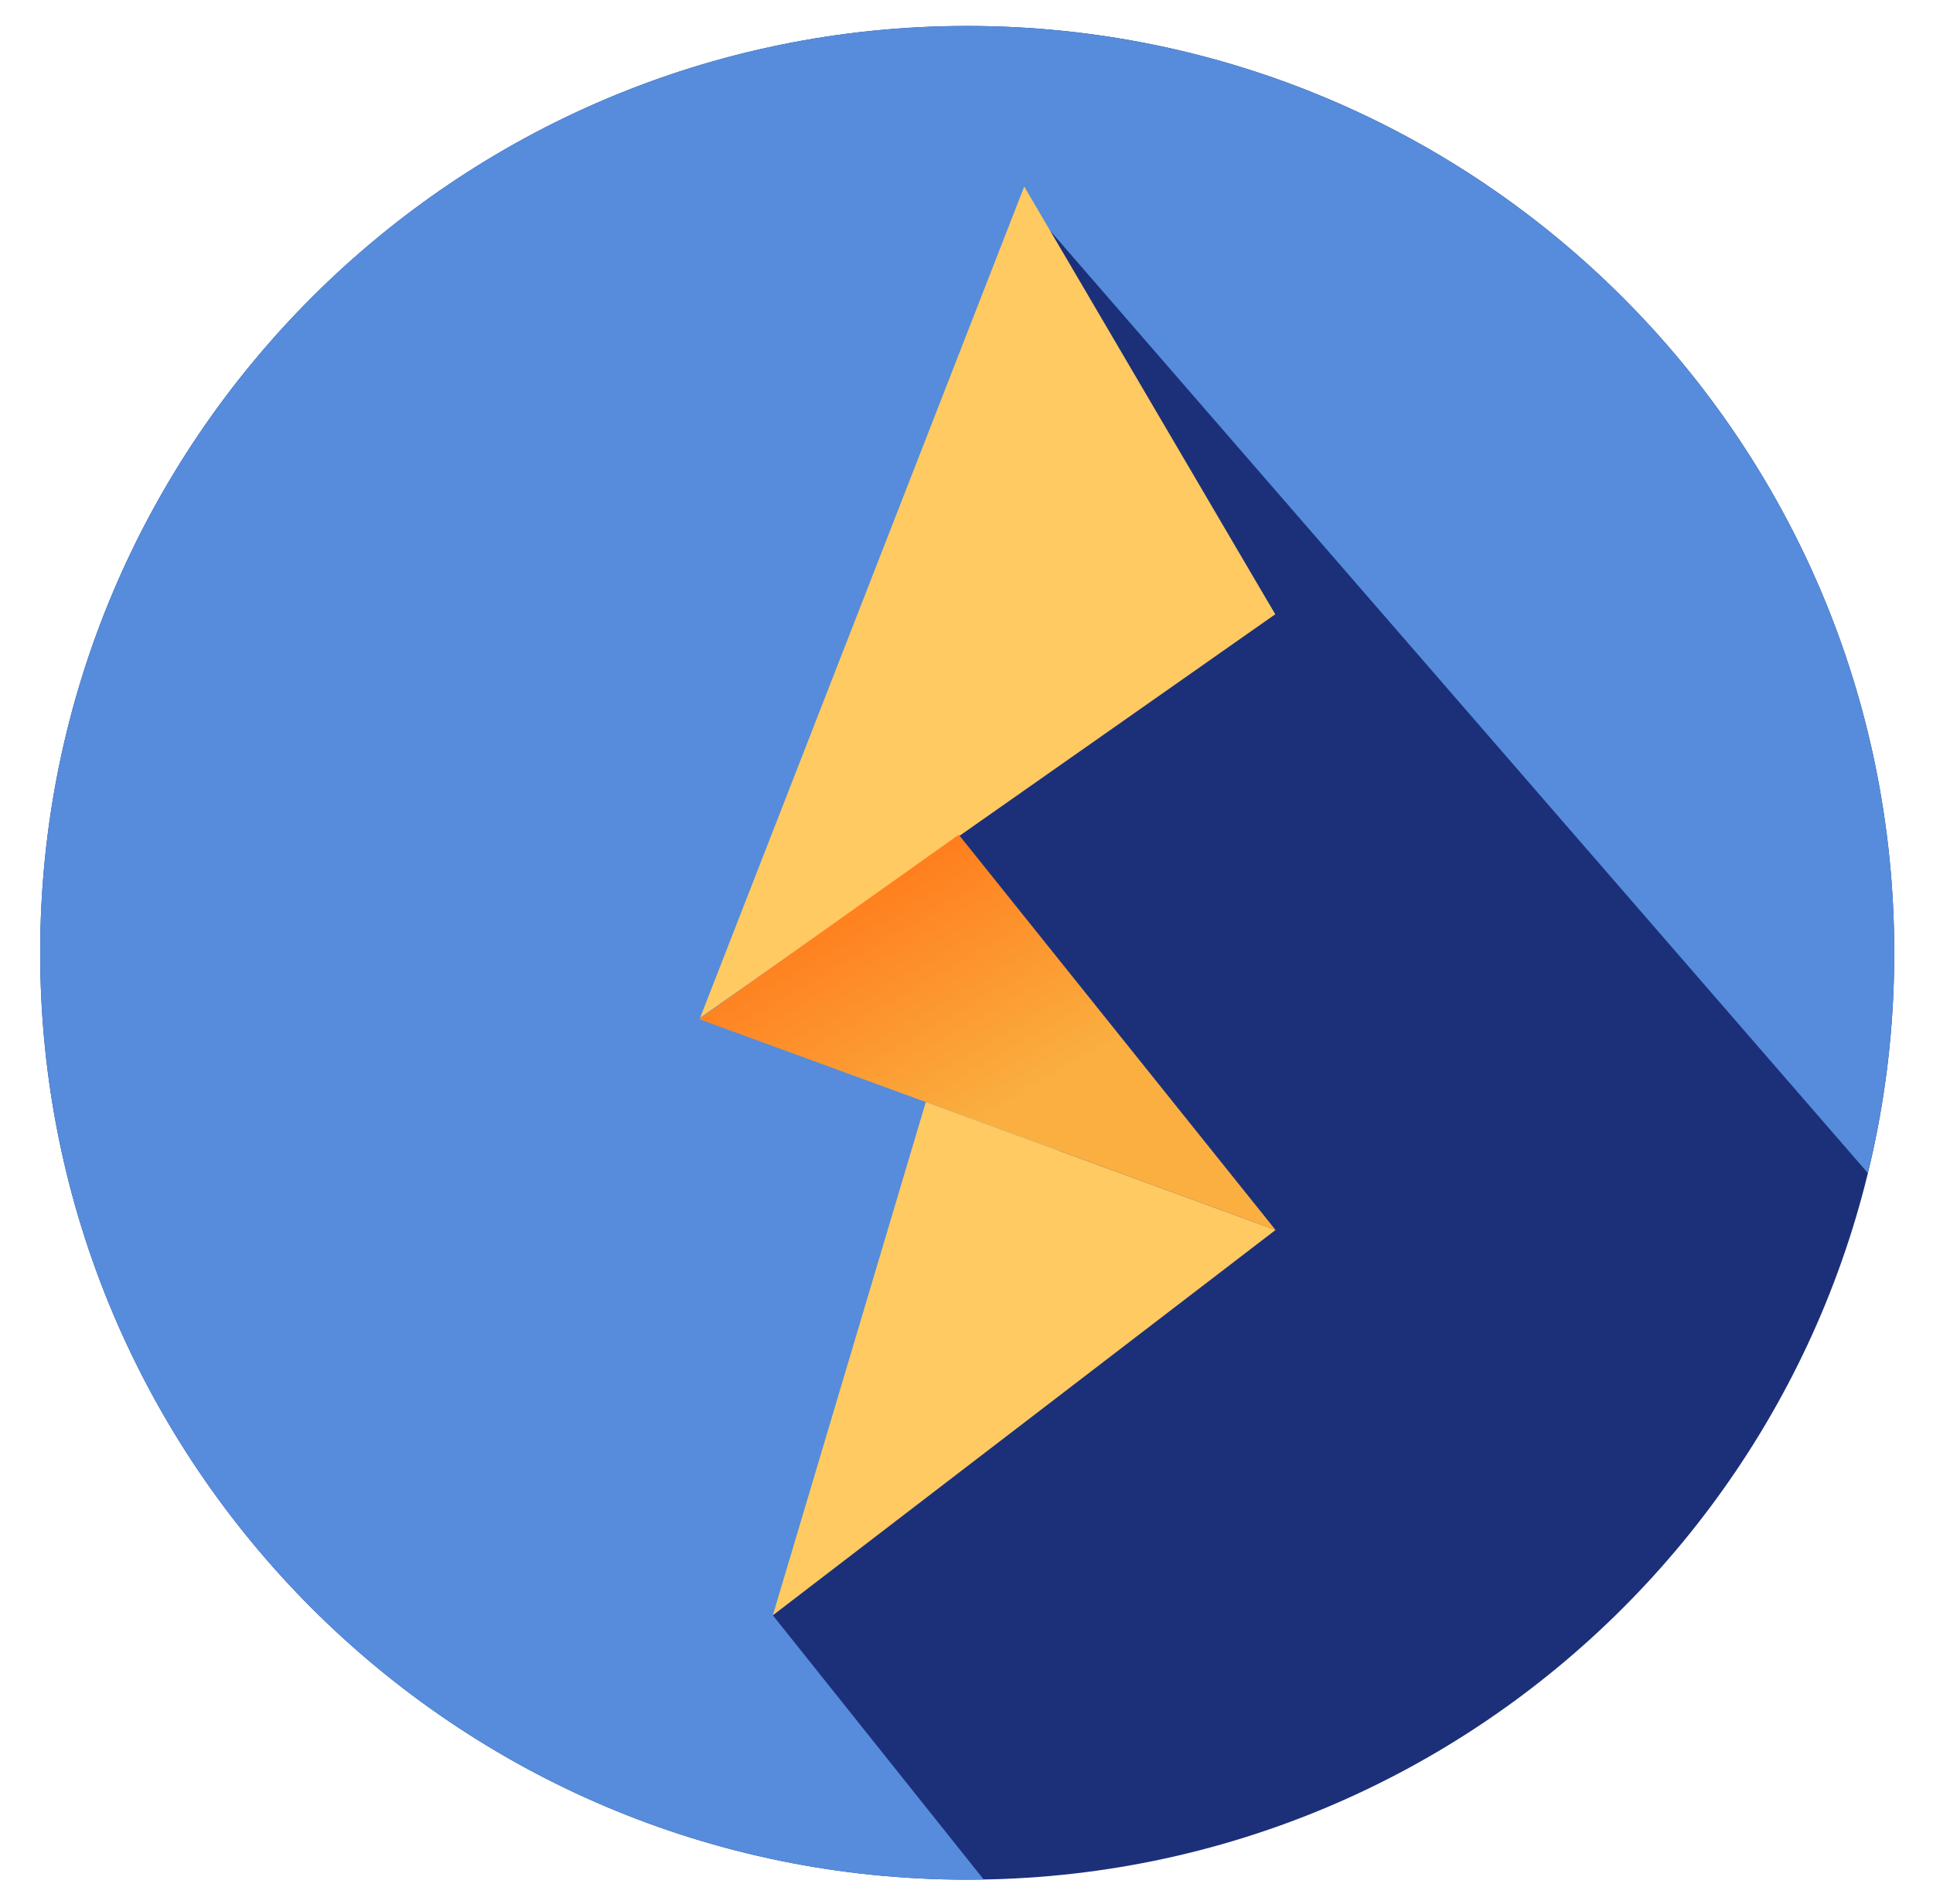
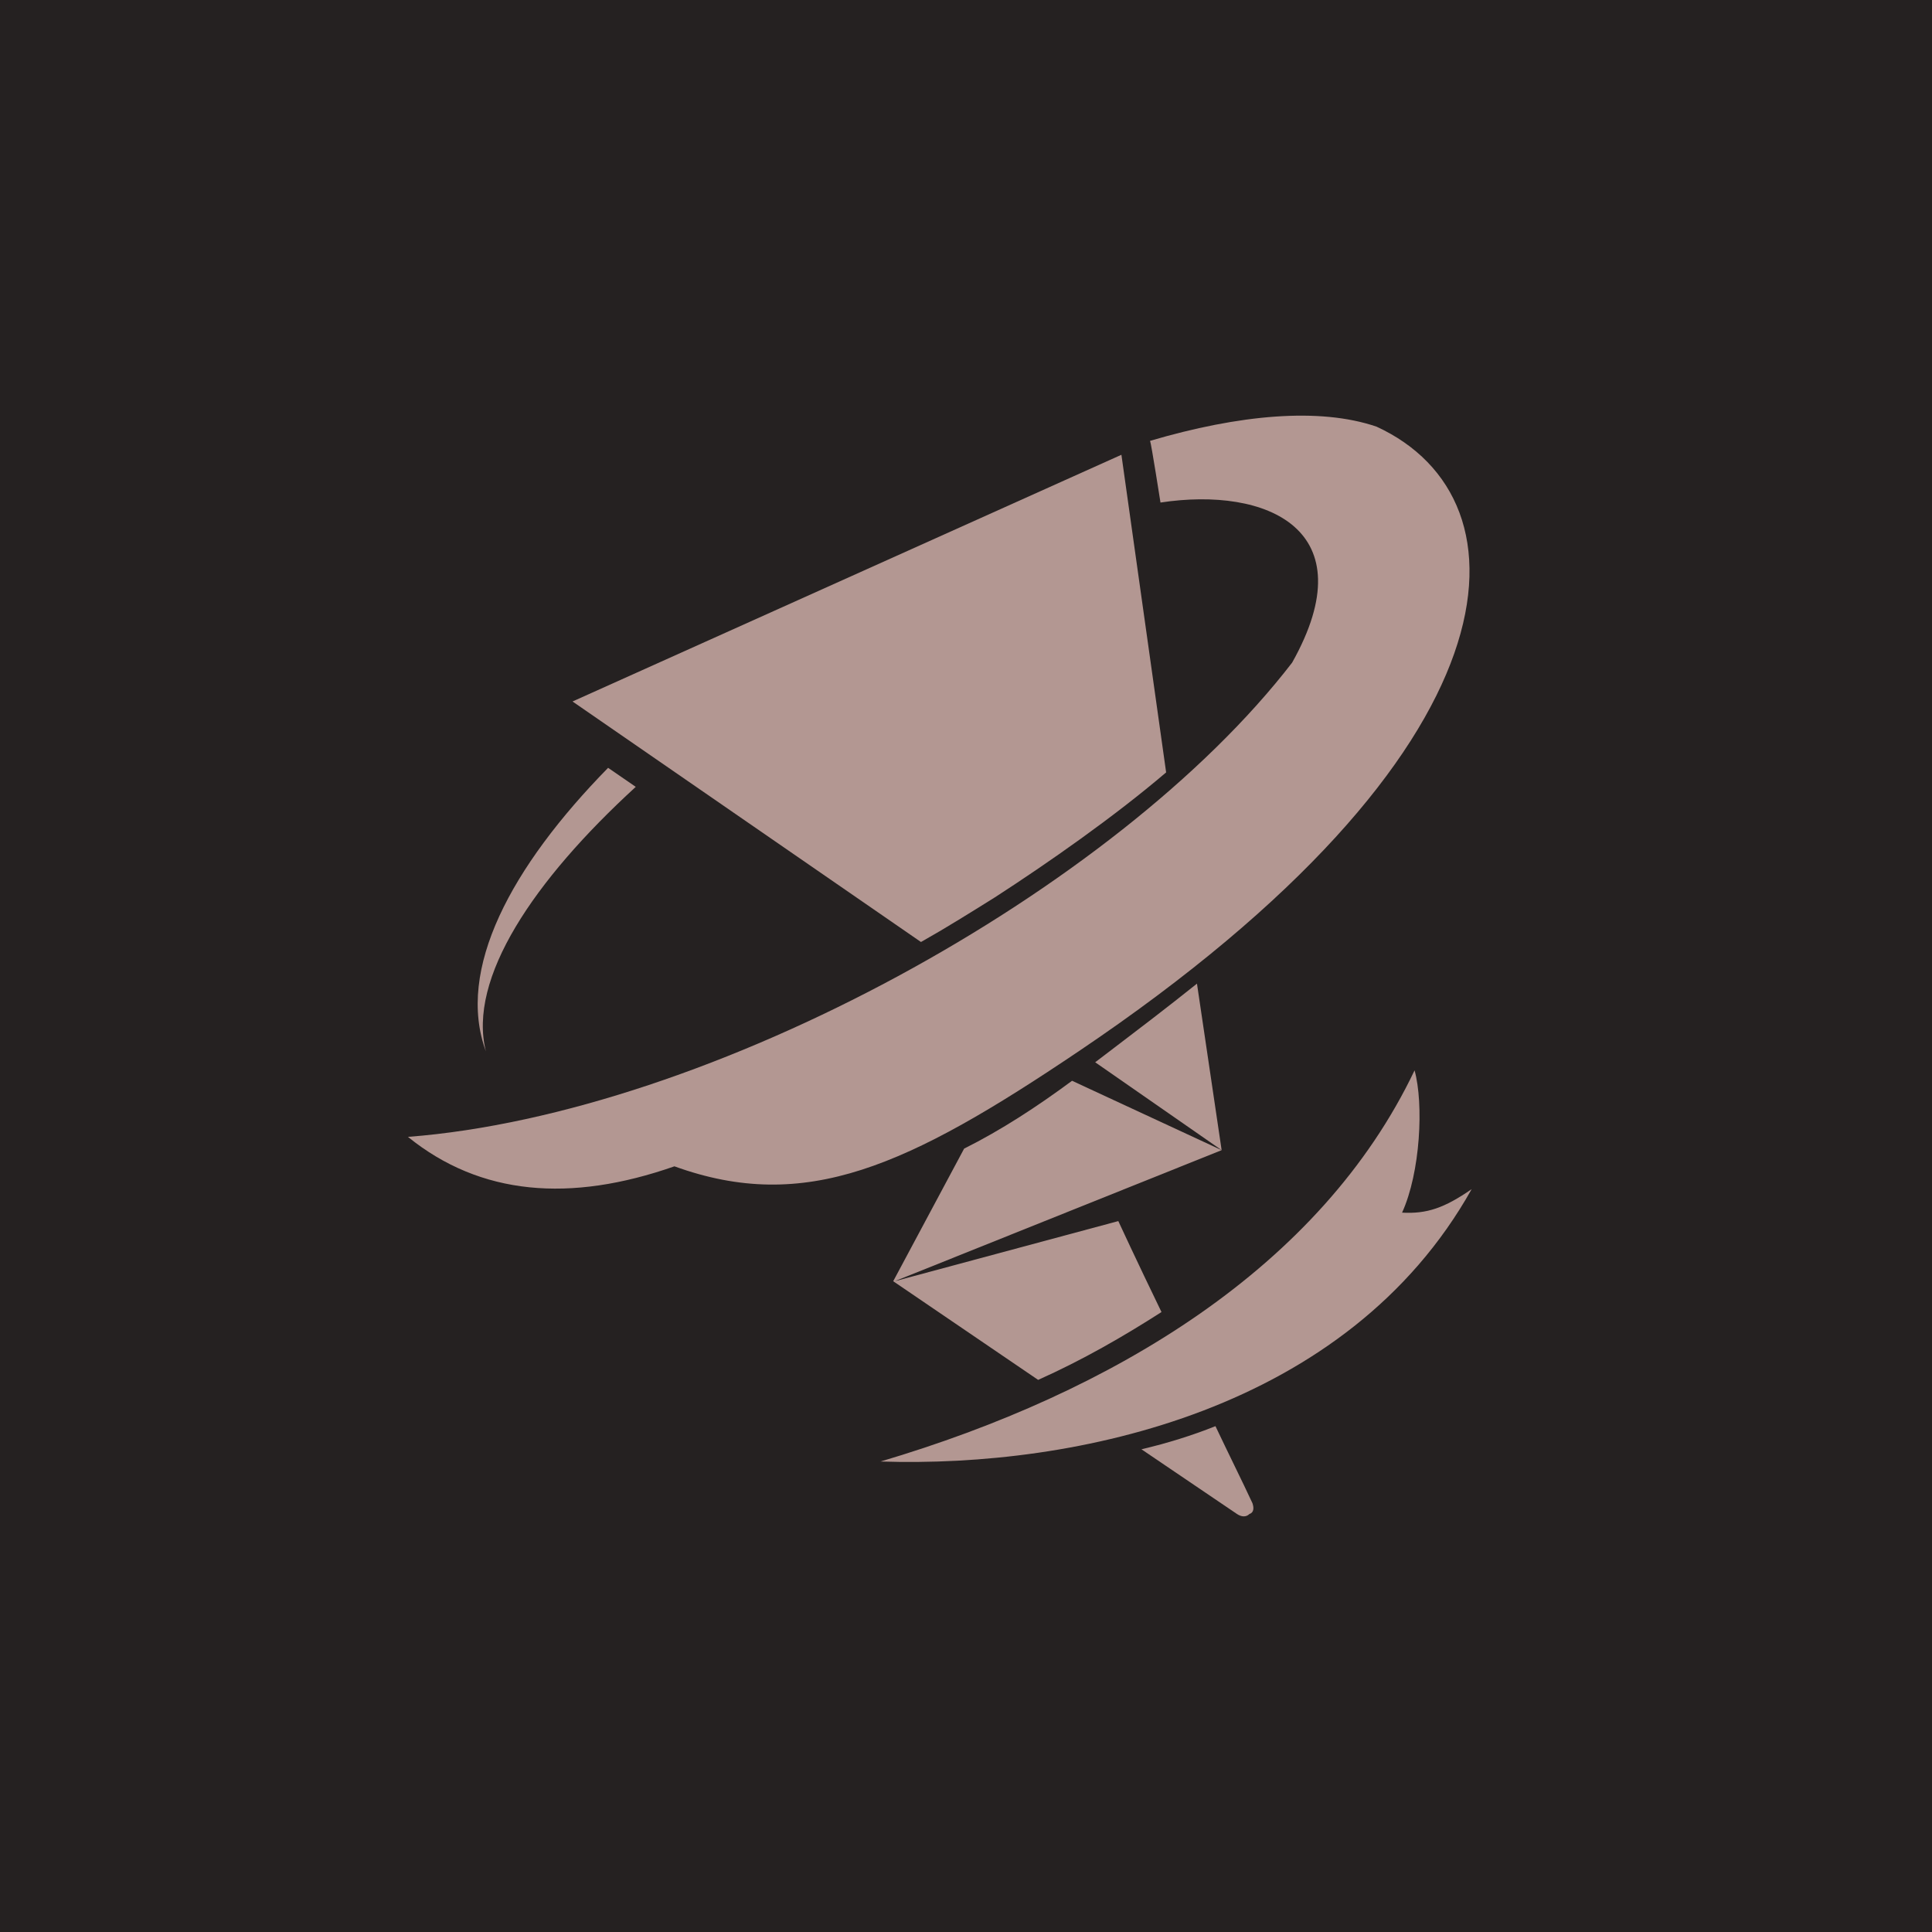
- <svg xmlns="http://www.w3.org/2000/svg" viewBox="65.823 34.585 161.721 159.317" id="svg2" version="1.1" style="max-height: 500px" width="161.721" height="159.317">
-   <defs id="defs6">
-     <clipPath id="clipPath20" clipPathUnits="userSpaceOnUse">
-       <path id="path18" d="M 0,212.611 H 227.261 V 0 H 0 Z" />
-     </clipPath>
-     <linearGradient id="linearGradient72" spreadMethod="pad" gradientTransform="matrix(-15.71136,27.21287,27.21287,15.71136,118.7049,103.3013)" gradientUnits="userSpaceOnUse" y2="0" x2="1" y1="0" x1="0">
-       <stop id="stop66" offset="0" style="stop-opacity:1;stop-color:#faaf40" />
-       <stop id="stop68" offset="0.483" style="stop-opacity:1;stop-color:#faaf40" />
-       <stop id="stop70" offset="1" style="stop-opacity:1;stop-color:#ff7e1e" />
-     </linearGradient>
-     <clipPath id="clipPath82" clipPathUnits="userSpaceOnUse">
-       <path id="path80" d="M 0,212.611 H 227.261 V 0 H 0 Z" />
-     </clipPath>
-   </defs>
-   <g transform="matrix(1.333333,0,0,-1.333333,0,283.4813)" id="g8">
-     <text id="text12" style="font-variant:normal;font-weight:bold;font-stretch:normal;font-size:32.865px;font-family:Barlow;-inkscape-font-specification:Barlow-Bold;writing-mode:lr-tb;fill:#568cdb;fill-opacity:1;fill-rule:nonzero;stroke:none" transform="matrix(1,0,0,-1,28.752,27.2139)" xml:space="preserve">
-       <tspan id="tspan10" y="0" x="0 20.113 39.175">SFU</tspan>
-     </text>
-     <g id="g14">
-       <g clip-path="url(#clipPath20)" id="g16">
-         <g transform="translate(99.0732,27.2221)" id="g22">
-           <path id="path24" style="fill:#1c307a;fill-opacity:1;fill-rule:nonzero;stroke:none" d="M 0,0 C -1.334,0.566 -2.363,1.378 -3.085,2.435 -3.808,3.49 -4.168,4.719 -4.168,6.119 v 0.734 c 0,0.111 0.038,0.206 0.116,0.284 0.078,0.077 0.172,0.116 0.283,0.116 H 0.033 C 0.144,7.253 0.238,7.214 0.316,7.137 0.394,7.059 0.433,6.964 0.433,6.853 v -0.5 c 0,-0.89 0.411,-1.64 1.234,-2.251 0.822,-0.612 1.934,-0.917 3.335,-0.917 1.178,0 2.056,0.25 2.634,0.75 C 8.214,4.436 8.503,5.052 8.503,5.786 8.503,6.319 8.325,6.77 7.97,7.137 7.614,7.503 7.13,7.825 6.52,8.104 5.908,8.381 4.935,8.765 3.601,9.254 2.112,9.765 0.85,10.288 -0.184,10.821 c -1.033,0.534 -1.9,1.262 -2.601,2.185 -0.7,0.922 -1.05,2.061 -1.05,3.418 0,1.334 0.344,2.501 1.034,3.501 0.688,1.001 1.645,1.767 2.867,2.302 1.223,0.533 2.635,0.799 4.236,0.799 1.689,0 3.195,-0.299 4.518,-0.9 1.323,-0.601 2.356,-1.439 3.102,-2.518 0.744,-1.079 1.117,-2.329 1.117,-3.752 v -0.5 C 13.039,15.245 13,15.15 12.922,15.073 12.844,14.995 12.75,14.956 12.639,14.956 H 8.804 c -0.112,0 -0.206,0.039 -0.284,0.117 -0.078,0.077 -0.117,0.172 -0.117,0.283 v 0.267 c 0,0.934 -0.383,1.729 -1.15,2.385 -0.767,0.655 -1.817,0.983 -3.151,0.983 -1.046,0 -1.863,-0.222 -2.452,-0.667 C 1.061,17.88 0.767,17.269 0.767,16.49 c 0,-0.555 0.171,-1.022 0.517,-1.4 0.344,-0.378 0.855,-0.717 1.534,-1.018 0.678,-0.3 1.728,-0.706 3.151,-1.217 1.578,-0.578 2.818,-1.089 3.719,-1.534 0.9,-0.445 1.711,-1.106 2.434,-1.984 0.722,-0.878 1.084,-2.018 1.084,-3.418 0,-2.09 -0.768,-3.74 -2.302,-4.952 C 9.371,-0.245 7.292,-0.851 4.668,-0.851 2.89,-0.851 1.333,-0.567 0,0" />
-         </g>
-         <g transform="translate(119.5313,27.3725)" id="g26">
-           <path id="path28" style="fill:#1c307a;fill-opacity:1;fill-rule:nonzero;stroke:none" d="m 0,0 c -1.3,0.667 -2.313,1.605 -3.035,2.817 -0.722,1.212 -1.083,2.607 -1.083,4.186 v 15.206 c 0,0.111 0.038,0.205 0.117,0.283 0.077,0.078 0.171,0.117 0.283,0.117 h 3.902 c 0.11,0 0.205,-0.039 0.283,-0.117 0.077,-0.078 0.116,-0.172 0.116,-0.283 V 6.969 C 0.583,5.791 0.945,4.84 1.667,4.118 2.39,3.396 3.34,3.034 4.519,3.034 c 1.178,0 2.128,0.362 2.851,1.084 0.722,0.722 1.084,1.673 1.084,2.851 v 15.24 c 0,0.111 0.038,0.205 0.116,0.283 0.078,0.078 0.173,0.117 0.284,0.117 h 3.902 c 0.111,0 0.205,-0.039 0.283,-0.117 0.078,-0.078 0.117,-0.172 0.117,-0.283 V 7.003 C 13.156,5.424 12.794,4.029 12.072,2.817 11.349,1.605 10.338,0.667 9.038,0 7.737,-0.667 6.23,-1.001 4.519,-1.001 2.807,-1.001 1.301,-0.667 0,0" />
-         </g>
-         <g transform="translate(141.2573,45.7797)" id="g30">
-           <path id="path32" style="fill:#1c307a;fill-opacity:1;fill-rule:nonzero;stroke:none" d="m 0,0 v -5.702 c 0,-0.111 0.055,-0.167 0.167,-0.167 h 4.368 c 0.934,0 1.695,0.278 2.285,0.834 0.588,0.556 0.883,1.278 0.883,2.168 0,0.888 -0.295,1.617 -0.883,2.183 C 6.23,-0.116 5.469,0.167 4.535,0.167 H 0.167 C 0.055,0.167 0,0.111 0,0 m 7.637,-18.841 -4.169,9.237 c -0.045,0.088 -0.112,0.133 -0.2,0.133 H 0.167 C 0.055,-9.471 0,-9.526 0,-9.637 v -9.104 c 0,-0.112 -0.039,-0.206 -0.117,-0.283 -0.078,-0.079 -0.172,-0.118 -0.283,-0.118 h -3.902 c -0.112,0 -0.206,0.039 -0.283,0.118 -0.079,0.077 -0.117,0.171 -0.117,0.283 V 3.802 c 0,0.111 0.038,0.205 0.117,0.283 0.077,0.078 0.171,0.117 0.283,0.117 h 9.538 c 1.422,0 2.673,-0.289 3.751,-0.867 1.078,-0.578 1.912,-1.4 2.501,-2.468 0.589,-1.067 0.884,-2.301 0.884,-3.701 0,-1.513 -0.378,-2.808 -1.134,-3.886 C 10.482,-7.798 9.426,-8.56 8.07,-9.004 7.958,-9.049 7.925,-9.126 7.97,-9.237 l 4.535,-9.438 c 0.045,-0.089 0.067,-0.155 0.067,-0.2 0,-0.178 -0.122,-0.267 -0.367,-0.267 H 8.104 c -0.223,0 -0.379,0.101 -0.467,0.301" />
-         </g>
-         <g transform="translate(160.6992,27.4057)" id="g34">
-           <path id="path36" style="fill:#1c307a;fill-opacity:1;fill-rule:nonzero;stroke:none" d="M 0,0 C -1.312,0.688 -2.33,1.65 -3.052,2.885 -3.774,4.118 -4.135,5.546 -4.135,7.17 v 7.47 c 0,1.622 0.361,3.056 1.083,4.301 0.722,1.246 1.74,2.206 3.052,2.885 1.311,0.678 2.823,1.017 4.535,1.017 1.689,0 3.185,-0.333 4.486,-1 1.3,-0.667 2.312,-1.573 3.034,-2.718 0.722,-1.145 1.084,-2.418 1.084,-3.818 v -0.234 c 0,-0.112 -0.039,-0.206 -0.117,-0.284 -0.078,-0.078 -0.172,-0.116 -0.283,-0.116 H 8.837 c -0.111,0 -0.206,0.038 -0.283,0.116 -0.079,0.078 -0.117,0.172 -0.117,0.284 v 0.1 c 0,1.022 -0.356,1.884 -1.067,2.585 -0.712,0.7 -1.657,1.05 -2.835,1.05 C 3.334,18.808 2.373,18.436 1.65,17.69 0.928,16.945 0.567,15.974 0.567,14.772 V 7.036 c 0,-1.2 0.389,-2.174 1.167,-2.918 C 2.512,3.373 3.501,3.001 4.702,3.001 5.857,3.001 6.78,3.307 7.47,3.918 8.159,4.529 8.503,5.38 8.503,6.469 V 7.97 c 0,0.111 -0.055,0.167 -0.166,0.167 H 4.602 C 4.49,8.137 4.396,8.175 4.318,8.253 4.24,8.331 4.202,8.425 4.202,8.537 v 3.068 c 0,0.111 0.038,0.205 0.116,0.284 0.078,0.077 0.172,0.116 0.284,0.116 h 8.137 c 0.111,0 0.205,-0.039 0.283,-0.116 0.078,-0.079 0.117,-0.173 0.117,-0.284 V 7.203 c 0,-1.69 -0.356,-3.157 -1.067,-4.402 C 11.36,1.556 10.354,0.605 9.054,-0.05 7.753,-0.706 6.247,-1.034 4.535,-1.034 2.823,-1.034 1.311,-0.689 0,0" />
-         </g>
-         <g transform="translate(182.3081,45.9467)" id="g38">
-           <path id="path40" style="fill:#1c307a;fill-opacity:1;fill-rule:nonzero;stroke:none" d="m 0,0 h 10.938 c 0.111,0 0.206,0.039 0.284,0.117 0.077,0.077 0.116,0.172 0.116,0.283 v 3.235 c 0,0.111 -0.039,0.205 -0.116,0.283 -0.078,0.078 -0.173,0.117 -0.284,0.117 H -4.468 C -4.58,4.035 -4.674,3.996 -4.752,3.918 -4.83,3.84 -4.869,3.746 -4.869,3.635 v -22.543 c 0,-0.112 0.039,-0.206 0.117,-0.283 0.078,-0.079 0.172,-0.118 0.284,-0.118 h 15.406 c 0.111,0 0.206,0.039 0.284,0.118 0.077,0.077 0.116,0.171 0.116,0.283 v 3.234 c 0,0.111 -0.039,0.206 -0.116,0.284 -0.078,0.077 -0.173,0.117 -0.284,0.117 H 0 c -0.111,0 -0.167,0.055 -0.167,0.167 v 5.402 c 0,0.111 0.056,0.167 0.167,0.167 h 2.943 c 0.02,-0.003 0.039,-0.007 0.06,-0.007 h 5.795 c 0.237,0 0.429,0.192 0.429,0.429 v 3.182 c 0,0.238 -0.192,0.429 -0.429,0.429 H 7.189 c -0.006,0 -0.012,0.002 -0.019,0.002 H 0 c -0.111,0 -0.167,0.055 -0.167,0.166 v 5.169 C -0.167,-0.056 -0.111,0 0,0" />
-         </g>
-         <g transform="translate(168.2271,126.8735)" id="g42">
-           <path id="path44" style="fill:#1c307a;fill-opacity:1;fill-rule:nonzero;stroke:none" d="m 0,0 c 0,-32.126 -26.043,-58.169 -58.169,-58.169 -32.126,0 -58.169,26.043 -58.169,58.169 0,32.126 26.043,58.169 58.169,58.169 C -26.043,58.169 0,32.126 0,0" />
-         </g>
-         <g transform="translate(97.8608,85.2954)" id="g46">
-           <path id="path48" style="fill:#568cdb;fill-opacity:1;fill-rule:nonzero;stroke:none" d="M 0,0 19.292,26.501 6.773,50.941 31.523,62.824 16.013,88.496 68.709,27.757 c 1.081,4.431 1.657,9.058 1.657,13.821 0,32.126 -26.043,58.169 -58.169,58.169 -32.126,0 -58.169,-26.043 -58.169,-58.169 0,-32.126 26.043,-58.169 58.169,-58.169 0.345,0 0.688,0.007 1.031,0.013 z" />
-         </g>
-         <g transform="translate(129.3843,148.1196)" id="g50">
-           <path id="path52" style="fill:#ffca61;fill-opacity:1;fill-rule:nonzero;stroke:none" d="m 0,0 -15.749,26.845 -20.34,-52.174 z" />
-         </g>
-       </g>
-     </g>
-     <g id="g54">
-       <g id="g56">
-         <g id="g62">
-           <g id="g64">
-             <path id="path74" style="fill:url(#linearGradient72);stroke:none" d="m 93.233,122.713 36.171,-13.235 -19.877,24.808 z" />
-           </g>
-         </g>
-       </g>
-     </g>
-     <g id="g76">
-       <g clip-path="url(#clipPath82)" id="g78">
-         <g transform="translate(129.4038,109.478)" id="g84">
-           <path id="path86" style="fill:#ffca61;fill-opacity:1;fill-rule:nonzero;stroke:none" d="M 0,0 -31.543,-24.183 -21.944,8.03 Z" />
-         </g>
-       </g>
-     </g>
-   </g>
+ <svg xmlns="http://www.w3.org/2000/svg" width="251" height="251" viewBox="0 0 251 251" fill="none">
+   <rect width="251" height="251" fill="#252121" />
+   <path fill-rule="evenodd" clip-rule="evenodd" d="M167.869 86.088C177.578 68.804 164.589 63.181 150.767 65.29C150.767 65.29 149.57 57.637 149.414 57.273C160.997 53.863 171.409 52.9 178.827 55.425C199.39 64.873 198.089 97.54 140.173 136.559C117.957 151.526 104.669 157.695 87.619 151.526C74.084 156.263 62.423 155.326 53 147.7C92.227 144.68 145.067 115.683 167.869 86.088ZM79.004 99.753L82.596 102.226C69.321 114.382 60.731 127.136 63.126 136.585C59.221 125.991 66.379 112.638 79.004 99.753Z" fill="#B39792" />
+   <path d="M183.777 139.057C171.624 164.563 144.723 180.888 114.4 189.874C139.86 190.713 175.094 183.218 191.194 154.49C187.622 156.956 185.36 157.718 182.153 157.543C184.539 152.325 184.978 143.4 183.777 139.057Z" fill="#B39792" />
+   <path d="M151.501 100.348C144.69 106.157 136.074 112.167 129.263 116.574L129.191 116.618C126.01 118.607 122.831 120.593 119.65 122.383L74.38 91.134L145.691 59.083L151.501 100.348Z" fill="#B39792" />
+   <path d="M142.283 138.007L158.712 149.425L155.507 127.791C151.558 130.951 147.731 133.861 144.62 136.228C143.786 136.862 143.003 137.457 142.283 138.007Z" fill="#B39792" />
+   <path d="M116.043 166.452L134.873 179.272C140.682 176.668 145.891 173.663 150.898 170.458C147.693 163.848 145.288 158.64 145.288 158.64L116.242 166.452L158.712 149.425L139.279 140.411C134.671 143.817 130.064 146.821 125.257 149.225L116.043 166.452Z" fill="#B39792" />
+   <path d="M162.718 195.297C162.918 195.898 162.916 196.499 162.315 196.7C161.914 197.1 161.316 197.1 160.715 196.7L148.293 188.286C151.698 187.485 154.905 186.483 157.909 185.282C158.735 187.024 159.56 188.725 160.328 190.306L160.33 190.31L160.331 190.312L160.334 190.319L160.335 190.321C161.242 192.188 162.068 193.889 162.718 195.297Z" fill="#B39792" />
</svg>
